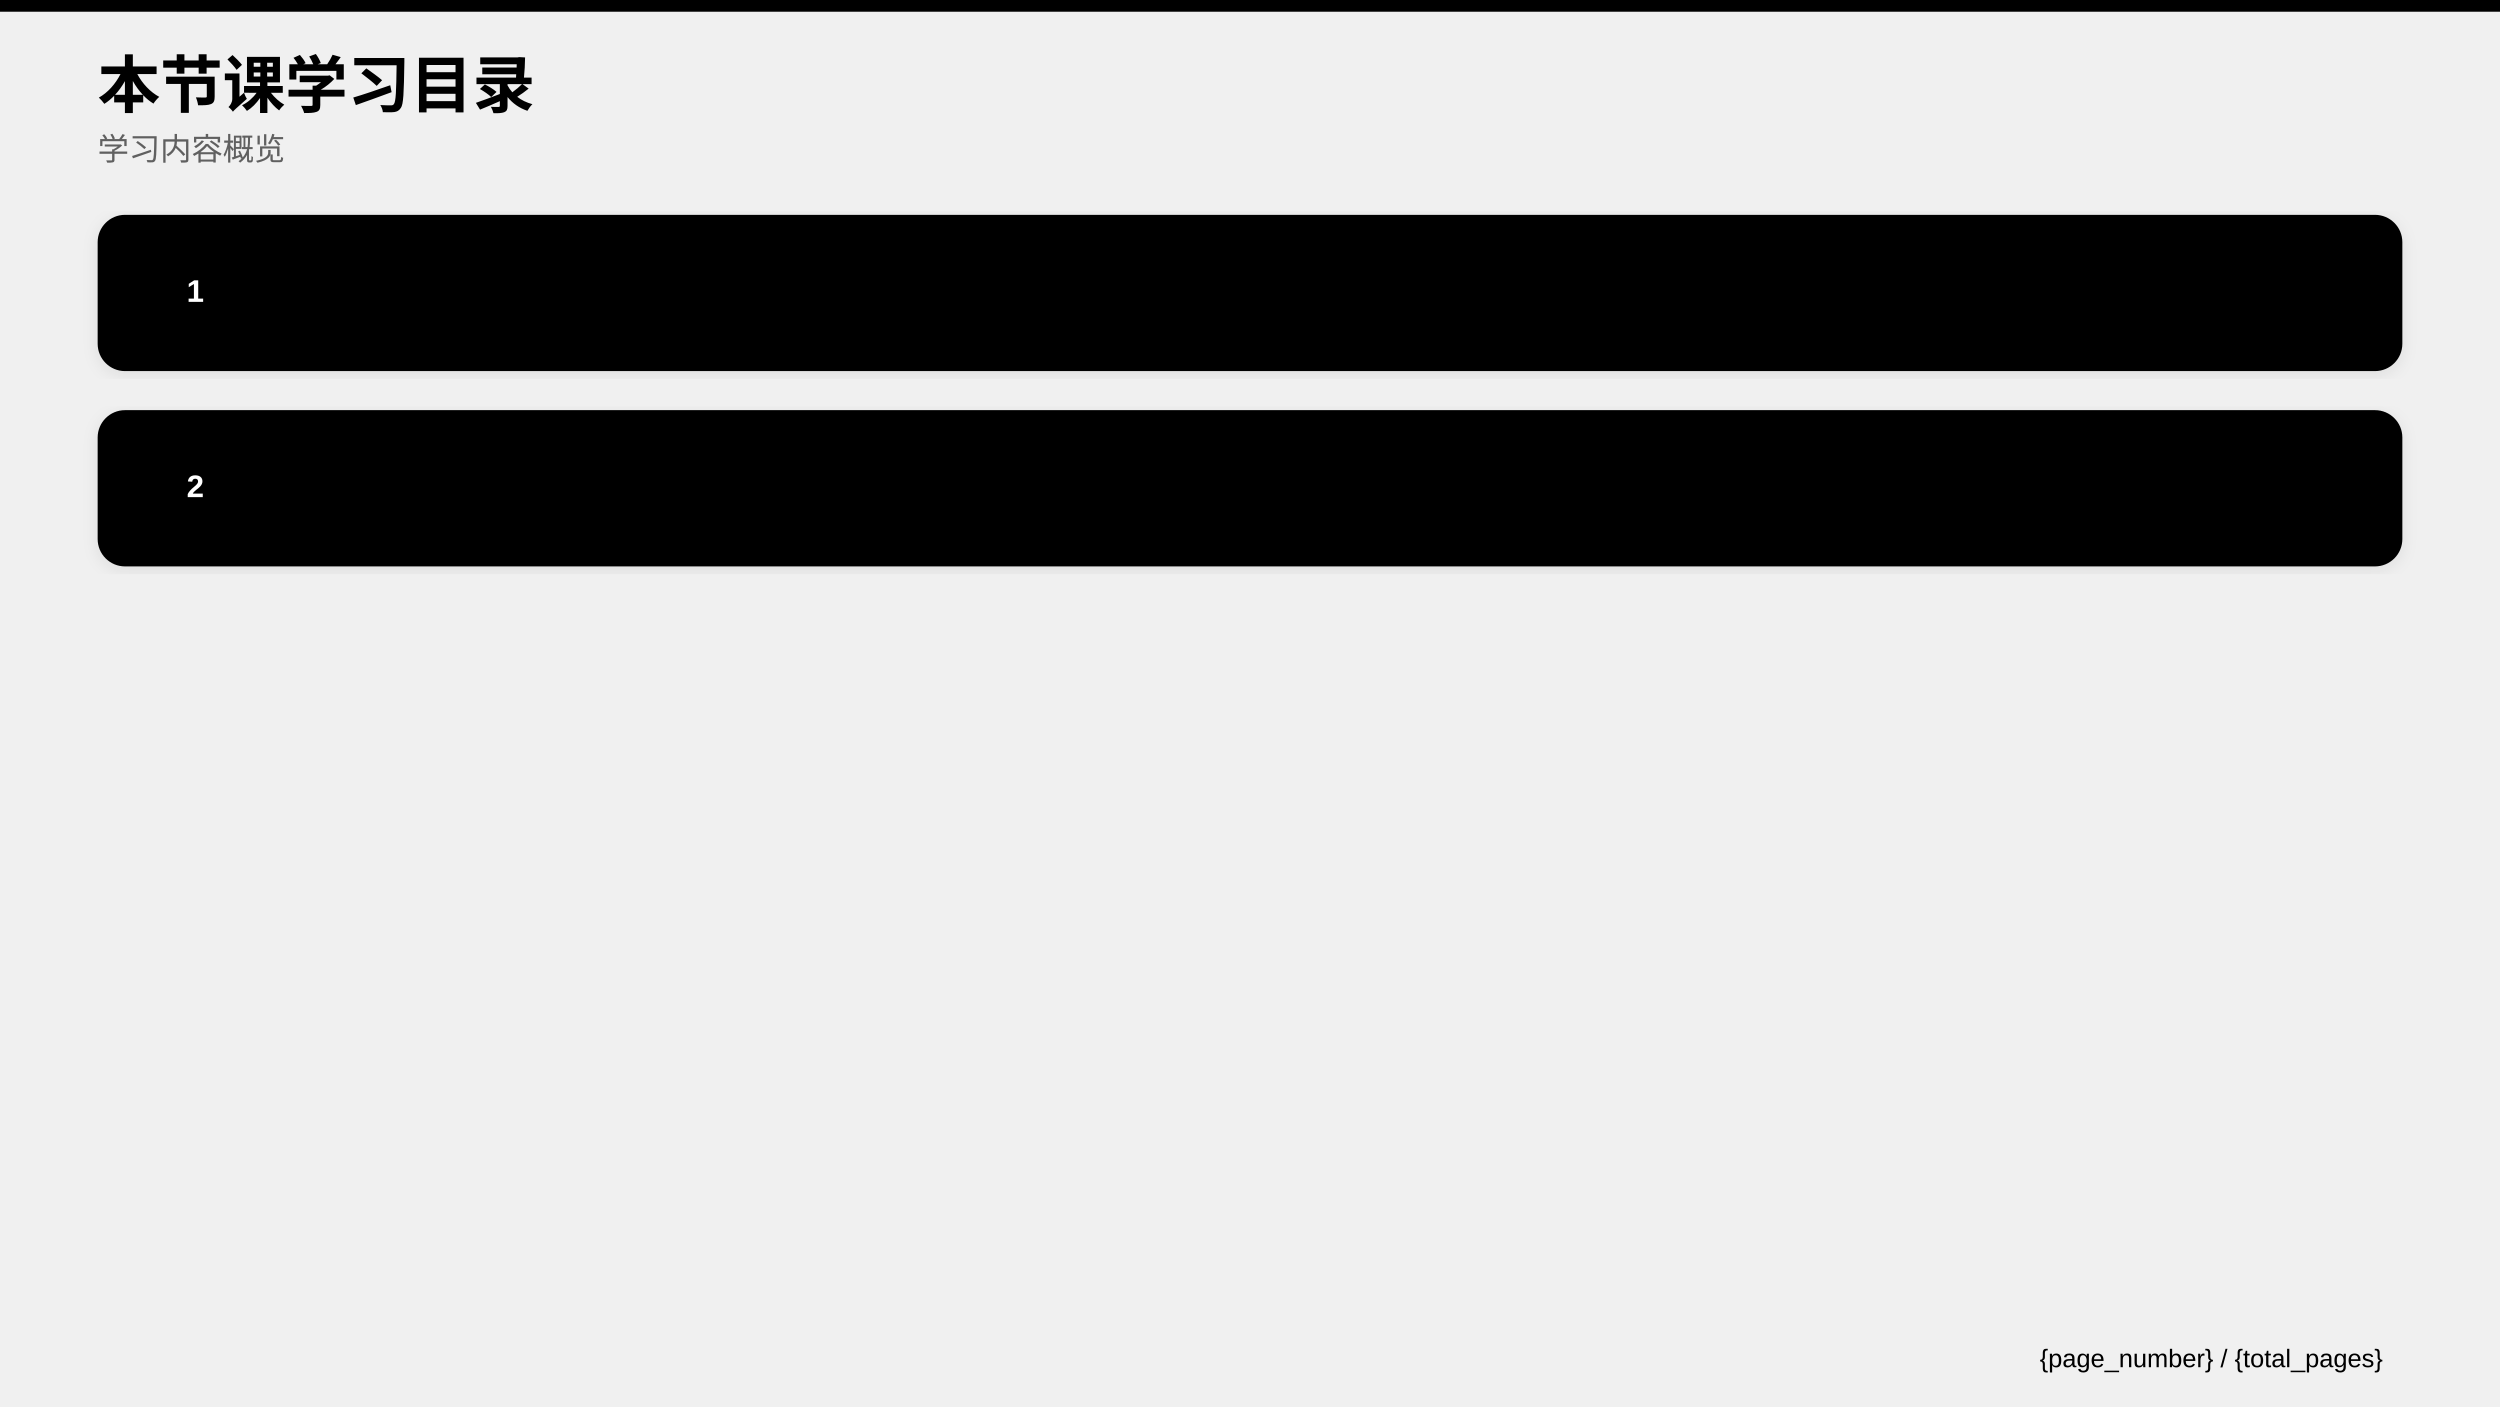
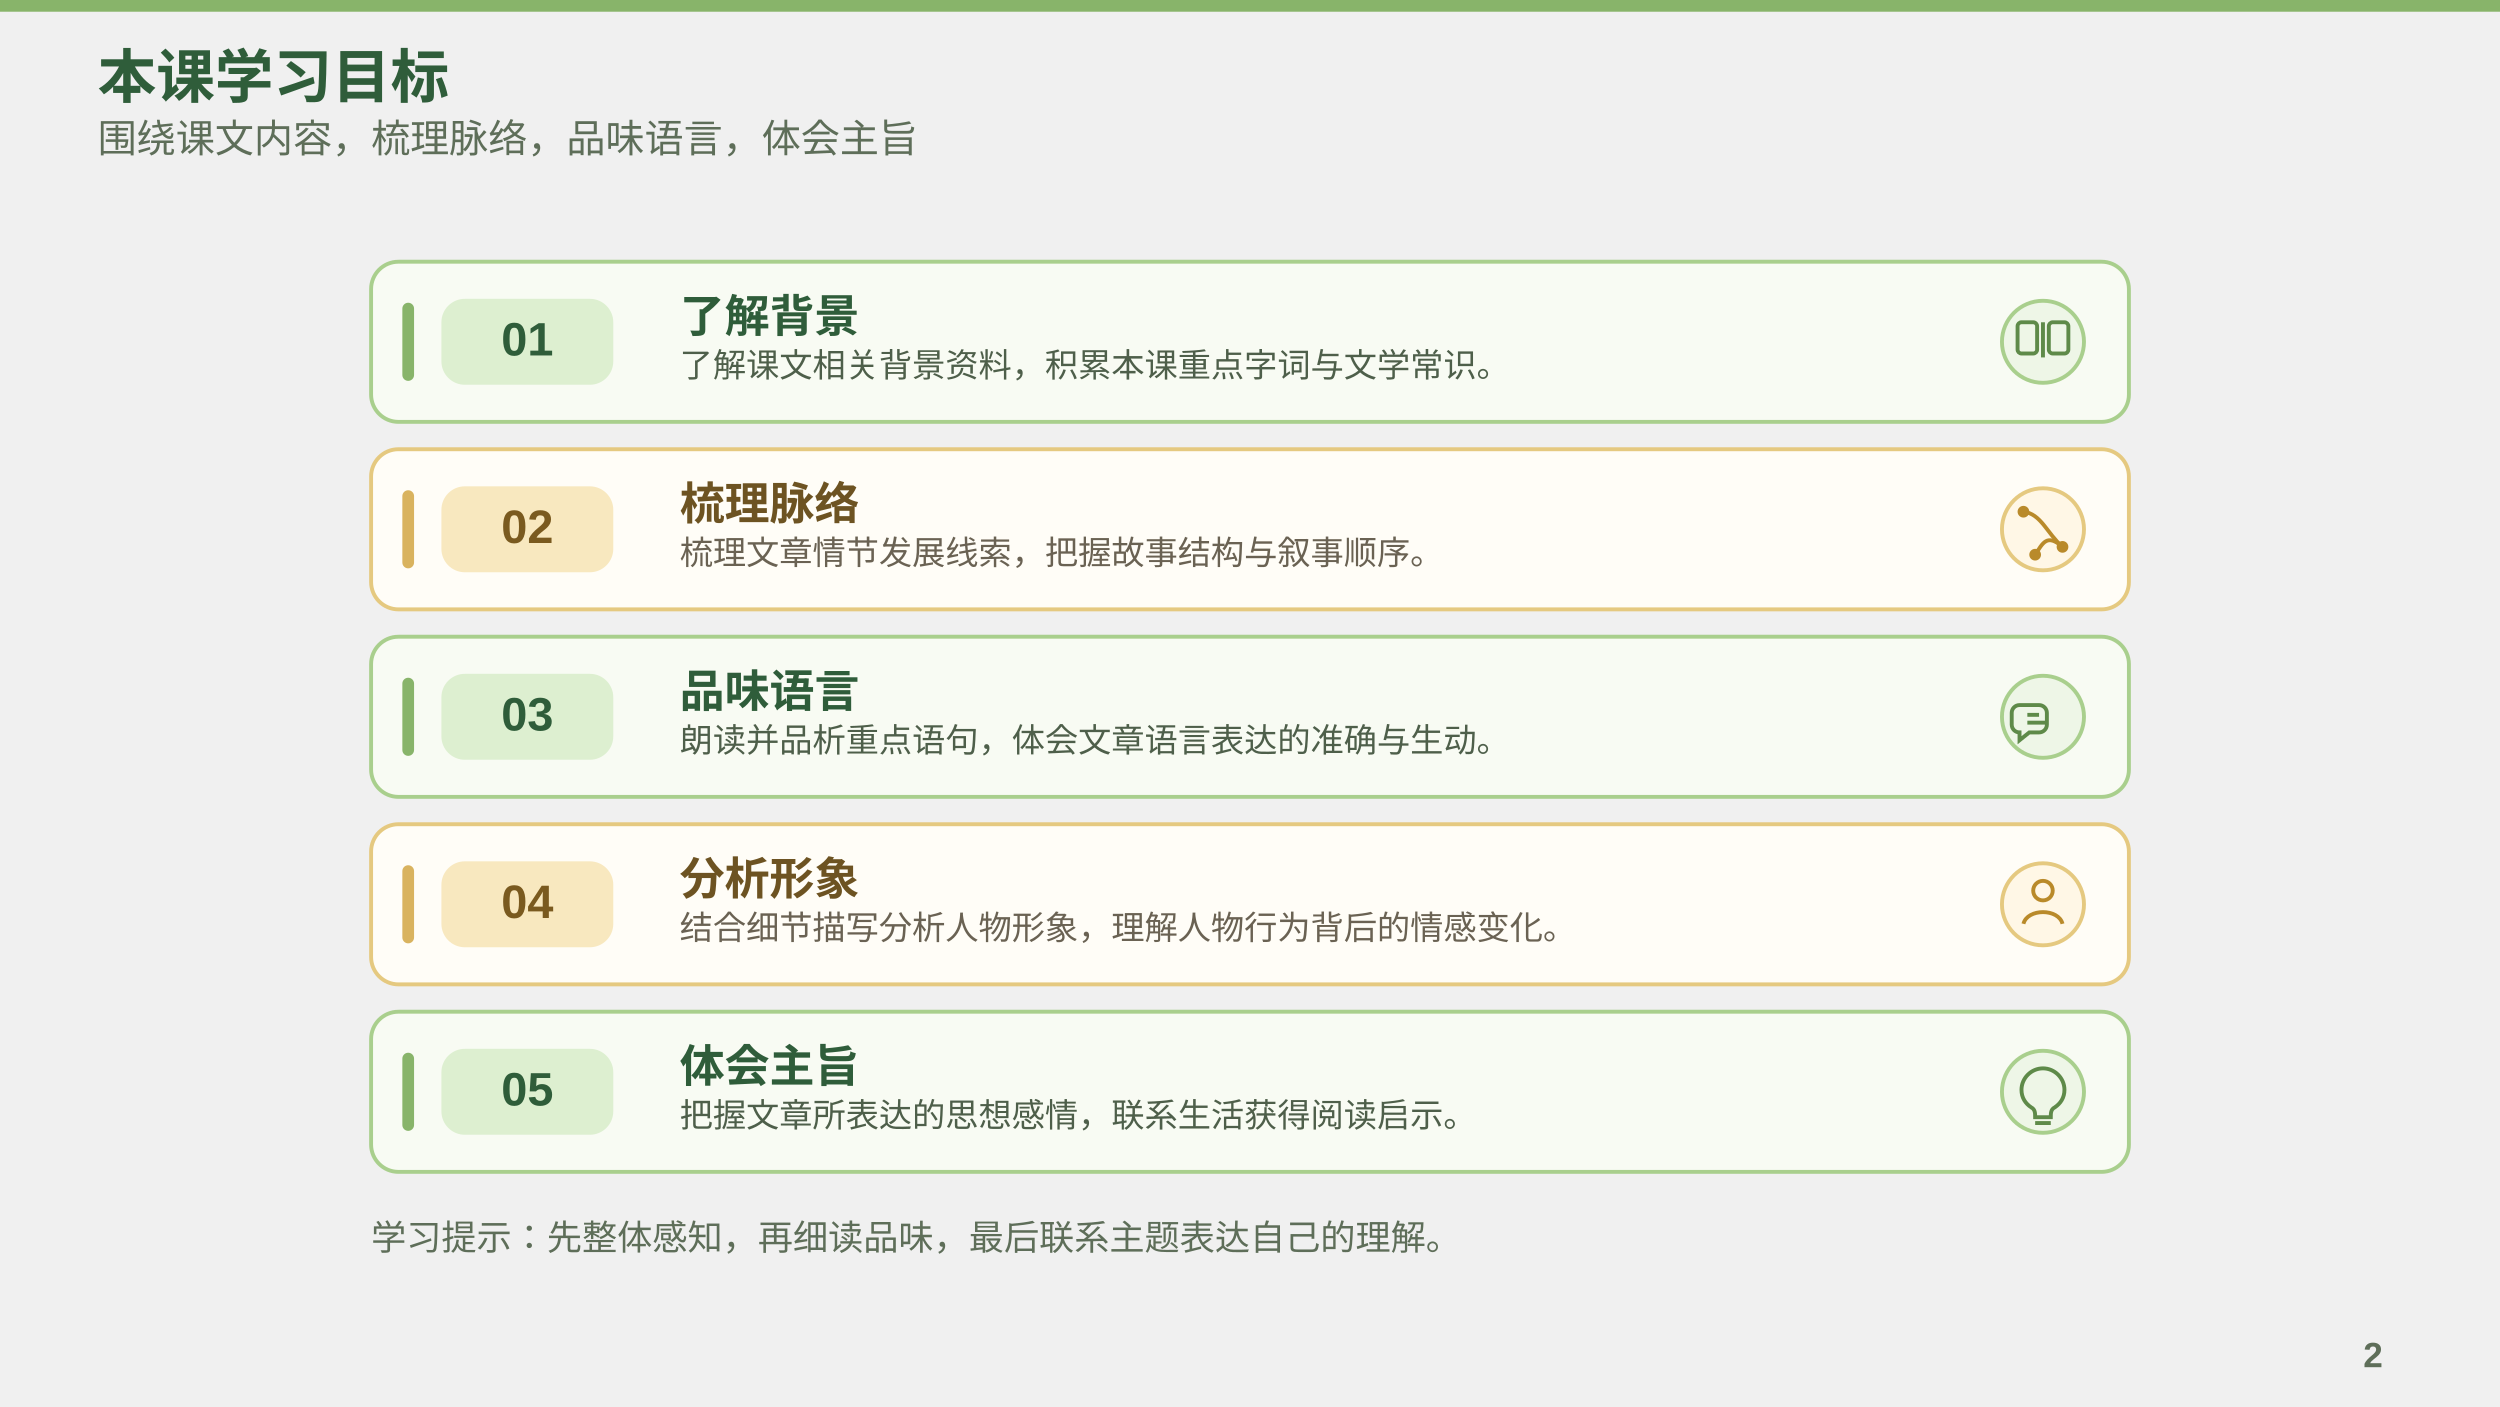
<svg xmlns="http://www.w3.org/2000/svg" viewBox="0 0 1280 720">
-   <defs>
-     <filter id="shadow" x="-5%" y="-5%" width="110%" height="110%">
-       <feDropShadow dx="0" dy="2" stdDeviation="4" flood-opacity="0.08" />
-     </filter>
-   </defs>
-   <rect x="0" y="0" width="1280" height="6" fill="{primary_color}" />
-   <text x="50" y="55" font-size="32" font-weight="bold" fill="{heading_color}" font-family="Noto Sans SC, 微软雅黑, Microsoft YaHei, Arial, Helvetica, sans-serif">
-     本节课学习目录
+   <rect x="0" y="0" width="1280" height="6" fill="#88B46A" />
+   <text x="50" y="50" font-size="30" font-weight="700" fill="#2F5D3A" font-family="Noto Sans SC, Source Han Sans SC, Microsoft YaHei, SimHei, Arial, sans-serif">
+     本课学习目标
  </text>
-   <text x="50" y="82" font-size="16" fill="{text_color}" fill-opacity="0.6" font-family="Noto Sans SC, 微软雅黑, Microsoft YaHei, Arial, Helvetica, sans-serif">
-     学习内容概览
+   <text x="50" y="78" font-size="20" font-weight="500" fill="#5E6E59" font-family="Noto Sans SC, Source Han Sans SC, Microsoft YaHei, SimHei, Arial, sans-serif">
+     围绕课文内容，梳理脉络，品味语言，体会主旨
  </text>
-   <rect x="50" y="110" width="1180" height="80" rx="14" fill="{card_bg_color}" filter="url(#shadow)" />
-   <circle cx="100" cy="150" r="22" fill="{primary_color}" />
-   <text x="100" y="150" text-anchor="middle" dominant-baseline="middle" font-size="16" font-weight="bold" fill="white" font-family="Noto Sans SC, 微软雅黑, Microsoft YaHei, Arial, Helvetica, sans-serif">1</text>
-   <text x="140" y="142" font-size="18" font-weight="bold" fill="{heading_color}" font-family="Noto Sans SC, 微软雅黑, Microsoft YaHei, Arial, Helvetica, sans-serif">
-     模块一：标题
+   <g>
+     <rect x="190" y="134" width="900" height="82" rx="14" fill="#F8FBF3" stroke="#A9CF8D" stroke-width="2" />
+     <rect x="206" y="155" width="6" height="40" rx="3" fill="#88B46A" />
+     <rect x="226" y="153" width="88" height="44" rx="12" fill="#DDEFD0" />
+     <text x="270" y="182" text-anchor="middle" font-size="24" font-weight="700" fill="#2F5D3A" font-family="Arial, sans-serif">01</text>
+     <text x="348" y="170" font-size="23" font-weight="700" fill="#2F5D3A" font-family="Noto Sans SC, Source Han Sans SC, Microsoft YaHei, SimHei, Arial, sans-serif">
+       了解背景
+     </text>
+     <text x="348" y="193" font-size="17" font-weight="500" fill="#4E5F4A" font-family="Noto Sans SC, Source Han Sans SC, Microsoft YaHei, SimHei, Arial, sans-serif">
+       了解课文相关背景资料，积累本课重点字词与文学常识。
+     </text>
+     <circle cx="1046" cy="175" r="21" fill="#EEF6E7" stroke="#A9CF8D" stroke-width="2" />
+     <rect x="1033" y="165" width="10" height="16" rx="2" fill="none" stroke="#5E8A49" stroke-width="2" />
+     <rect x="1049" y="165" width="10" height="16" rx="2" fill="none" stroke="#5E8A49" stroke-width="2" />
+     <line x1="1046" y1="165" x2="1046" y2="183" stroke="#5E8A49" stroke-width="2" />
+   </g>
+   <g>
+     <rect x="190" y="230" width="900" height="82" rx="14" fill="#FFFDF7" stroke="#E5C980" stroke-width="2" />
+     <rect x="206" y="251" width="6" height="40" rx="3" fill="#D9B35F" />
+     <rect x="226" y="249" width="88" height="44" rx="12" fill="#F8E8BF" />
+     <text x="270" y="278" text-anchor="middle" font-size="24" font-weight="700" fill="#7A5A1F" font-family="Arial, sans-serif">02</text>
+     <text x="348" y="266" font-size="23" font-weight="700" fill="#6D5322" font-family="Noto Sans SC, Source Han Sans SC, Microsoft YaHei, SimHei, Arial, sans-serif">
+       梳理脉络
+     </text>
+     <text x="348" y="289" font-size="17" font-weight="500" fill="#6A6253" font-family="Noto Sans SC, Source Han Sans SC, Microsoft YaHei, SimHei, Arial, sans-serif">
+       梳理文章情节发展线索，把握故事结构与叙事顺序。
+     </text>
+     <circle cx="1046" cy="271" r="21" fill="#FFF7E6" stroke="#E5C980" stroke-width="2" />
+     <circle cx="1036" cy="262" r="3" fill="#B98A2A" />
+     <circle cx="1056" cy="280" r="3" fill="#B98A2A" />
+     <circle cx="1042" cy="284" r="3" fill="#B98A2A" />
+     <path d="M1036 262 C1045 263,1048 273,1056 280" fill="none" stroke="#B98A2A" stroke-width="2" />
+     <path d="M1042 284 C1046 278,1048 273,1056 280" fill="none" stroke="#B98A2A" stroke-width="2" />
+   </g>
+   <g>
+     <rect x="190" y="326" width="900" height="82" rx="14" fill="#F8FBF3" stroke="#A9CF8D" stroke-width="2" />
+     <rect x="206" y="347" width="6" height="40" rx="3" fill="#88B46A" />
+     <rect x="226" y="345" width="88" height="44" rx="12" fill="#DDEFD0" />
+     <text x="270" y="374" text-anchor="middle" font-size="24" font-weight="700" fill="#2F5D3A" font-family="Arial, sans-serif">03</text>
+     <text x="348" y="362" font-size="23" font-weight="700" fill="#2F5D3A" font-family="Noto Sans SC, Source Han Sans SC, Microsoft YaHei, SimHei, Arial, sans-serif">
+       品味语言
+     </text>
+     <text x="348" y="385" font-size="17" font-weight="500" fill="#4E5F4A" font-family="Noto Sans SC, Source Han Sans SC, Microsoft YaHei, SimHei, Arial, sans-serif">
+       朗读并品析重点语句，体会文章语言表达的准确与生动。
+     </text>
+     <circle cx="1046" cy="367" r="21" fill="#EEF6E7" stroke="#A9CF8D" stroke-width="2" />
+     <path d="M1034 361 h10 a4 4 0 0 1 4 4 v6 a4 4 0 0 1 -4 4 h-5 l-5 4 v-4 h0 a4 4 0 0 1 -4 -4 v-6 a4 4 0 0 1 4 -4z" fill="none" stroke="#5E8A49" stroke-width="2" />
+     <line x1="1038" y1="366" x2="1044" y2="366" stroke="#5E8A49" stroke-width="2" />
+     <line x1="1038" y1="370" x2="1048" y2="370" stroke="#5E8A49" stroke-width="2" />
+   </g>
+   <g>
+     <rect x="190" y="422" width="900" height="82" rx="14" fill="#FFFDF7" stroke="#E5C980" stroke-width="2" />
+     <rect x="206" y="443" width="6" height="40" rx="3" fill="#D9B35F" />
+     <rect x="226" y="441" width="88" height="44" rx="12" fill="#F8E8BF" />
+     <text x="270" y="470" text-anchor="middle" font-size="24" font-weight="700" fill="#7A5A1F" font-family="Arial, sans-serif">04</text>
+     <text x="348" y="458" font-size="23" font-weight="700" fill="#6D5322" font-family="Noto Sans SC, Source Han Sans SC, Microsoft YaHei, SimHei, Arial, sans-serif">
+       分析形象
+     </text>
+     <text x="348" y="481" font-size="17" font-weight="500" fill="#6A6253" font-family="Noto Sans SC, Source Han Sans SC, Microsoft YaHei, SimHei, Arial, sans-serif">
+       结合细节描写分析人物形象，理解人物行为背后的情感变化。
+     </text>
+     <circle cx="1046" cy="463" r="21" fill="#FFF7E6" stroke="#E5C980" stroke-width="2" />
+     <circle cx="1046" cy="456" r="5" fill="none" stroke="#B98A2A" stroke-width="2" />
+     <path d="M1036 473 C1038 465,1054 465,1056 473" fill="none" stroke="#B98A2A" stroke-width="2" />
+   </g>
+   <g>
+     <rect x="190" y="518" width="900" height="82" rx="14" fill="#F8FBF3" stroke="#A9CF8D" stroke-width="2" />
+     <rect x="206" y="539" width="6" height="40" rx="3" fill="#88B46A" />
+     <rect x="226" y="537" width="88" height="44" rx="12" fill="#DDEFD0" />
+     <text x="270" y="566" text-anchor="middle" font-size="24" font-weight="700" fill="#2F5D3A" font-family="Arial, sans-serif">05</text>
+     <text x="348" y="554" font-size="23" font-weight="700" fill="#2F5D3A" font-family="Noto Sans SC, Source Han Sans SC, Microsoft YaHei, SimHei, Arial, sans-serif">
+       体会主旨
+     </text>
+     <text x="348" y="577" font-size="17" font-weight="500" fill="#4E5F4A" font-family="Noto Sans SC, Source Han Sans SC, Microsoft YaHei, SimHei, Arial, sans-serif">
+       把握文章所表达的思想感情，联系生活获得阅读启示。
+     </text>
+     <circle cx="1046" cy="559" r="21" fill="#EEF6E7" stroke="#A9CF8D" stroke-width="2" />
+     <path d="M1046 547 C1052 547,1057 552,1057 558 C1057 562,1055 565,1052 567 C1050 568,1050 570,1050 572 h-8              c0-2,0-4,-2-5 c-3-2,-5-5,-5-9 C1035 552,1040 547,1046 547z" fill="none" stroke="#5E8A49" stroke-width="2" />
+     <line x1="1042" y1="575" x2="1050" y2="575" stroke="#5E8A49" stroke-width="2" />
+   </g>
+   <text x="190" y="640" font-size="18" font-weight="500" fill="#5E6E59" font-family="Noto Sans SC, Source Han Sans SC, Microsoft YaHei, SimHei, Arial, sans-serif">
+     学习提示：先整体感知，再细读品味，最后联系主题表达自己的理解。
  </text>
-   <text x="140" y="168" font-size="14" fill="{text_color}" fill-opacity="0.6" font-family="Noto Sans SC, 微软雅黑, Microsoft YaHei, Arial, Helvetica, sans-serif">
-     模块概要描述
-   </text>
-   <rect x="50" y="210" width="1180" height="80" rx="14" fill="{card_bg_color}" filter="url(#shadow)" />
-   <circle cx="100" cy="250" r="22" fill="{primary_color}" />
-   <text x="100" y="250" text-anchor="middle" dominant-baseline="middle" font-size="16" font-weight="bold" fill="white" font-family="Noto Sans SC, 微软雅黑, Microsoft YaHei, Arial, Helvetica, sans-serif">2</text>
-   <text x="140" y="242" font-size="18" font-weight="bold" fill="{heading_color}" font-family="Noto Sans SC, 微软雅黑, Microsoft YaHei, Arial, Helvetica, sans-serif">
-     模块二：标题
-   </text>
-   <text x="140" y="268" font-size="14" fill="{text_color}" fill-opacity="0.6" font-family="Noto Sans SC, 微软雅黑, Microsoft YaHei, Arial, Helvetica, sans-serif">
-     模块概要描述
-   </text>
-   <text x="1220" y="700" text-anchor="end" font-size="13" fill="{text_color}" font-family="Noto Sans SC, 微软雅黑, Microsoft YaHei, Arial, Helvetica, sans-serif">
-     {page_number} / {total_pages}
+   <text x="1220" y="700" text-anchor="end" font-size="18" font-weight="600" fill="#5E6E59" font-family="Arial, sans-serif">
+     2
  </text>
</svg>
